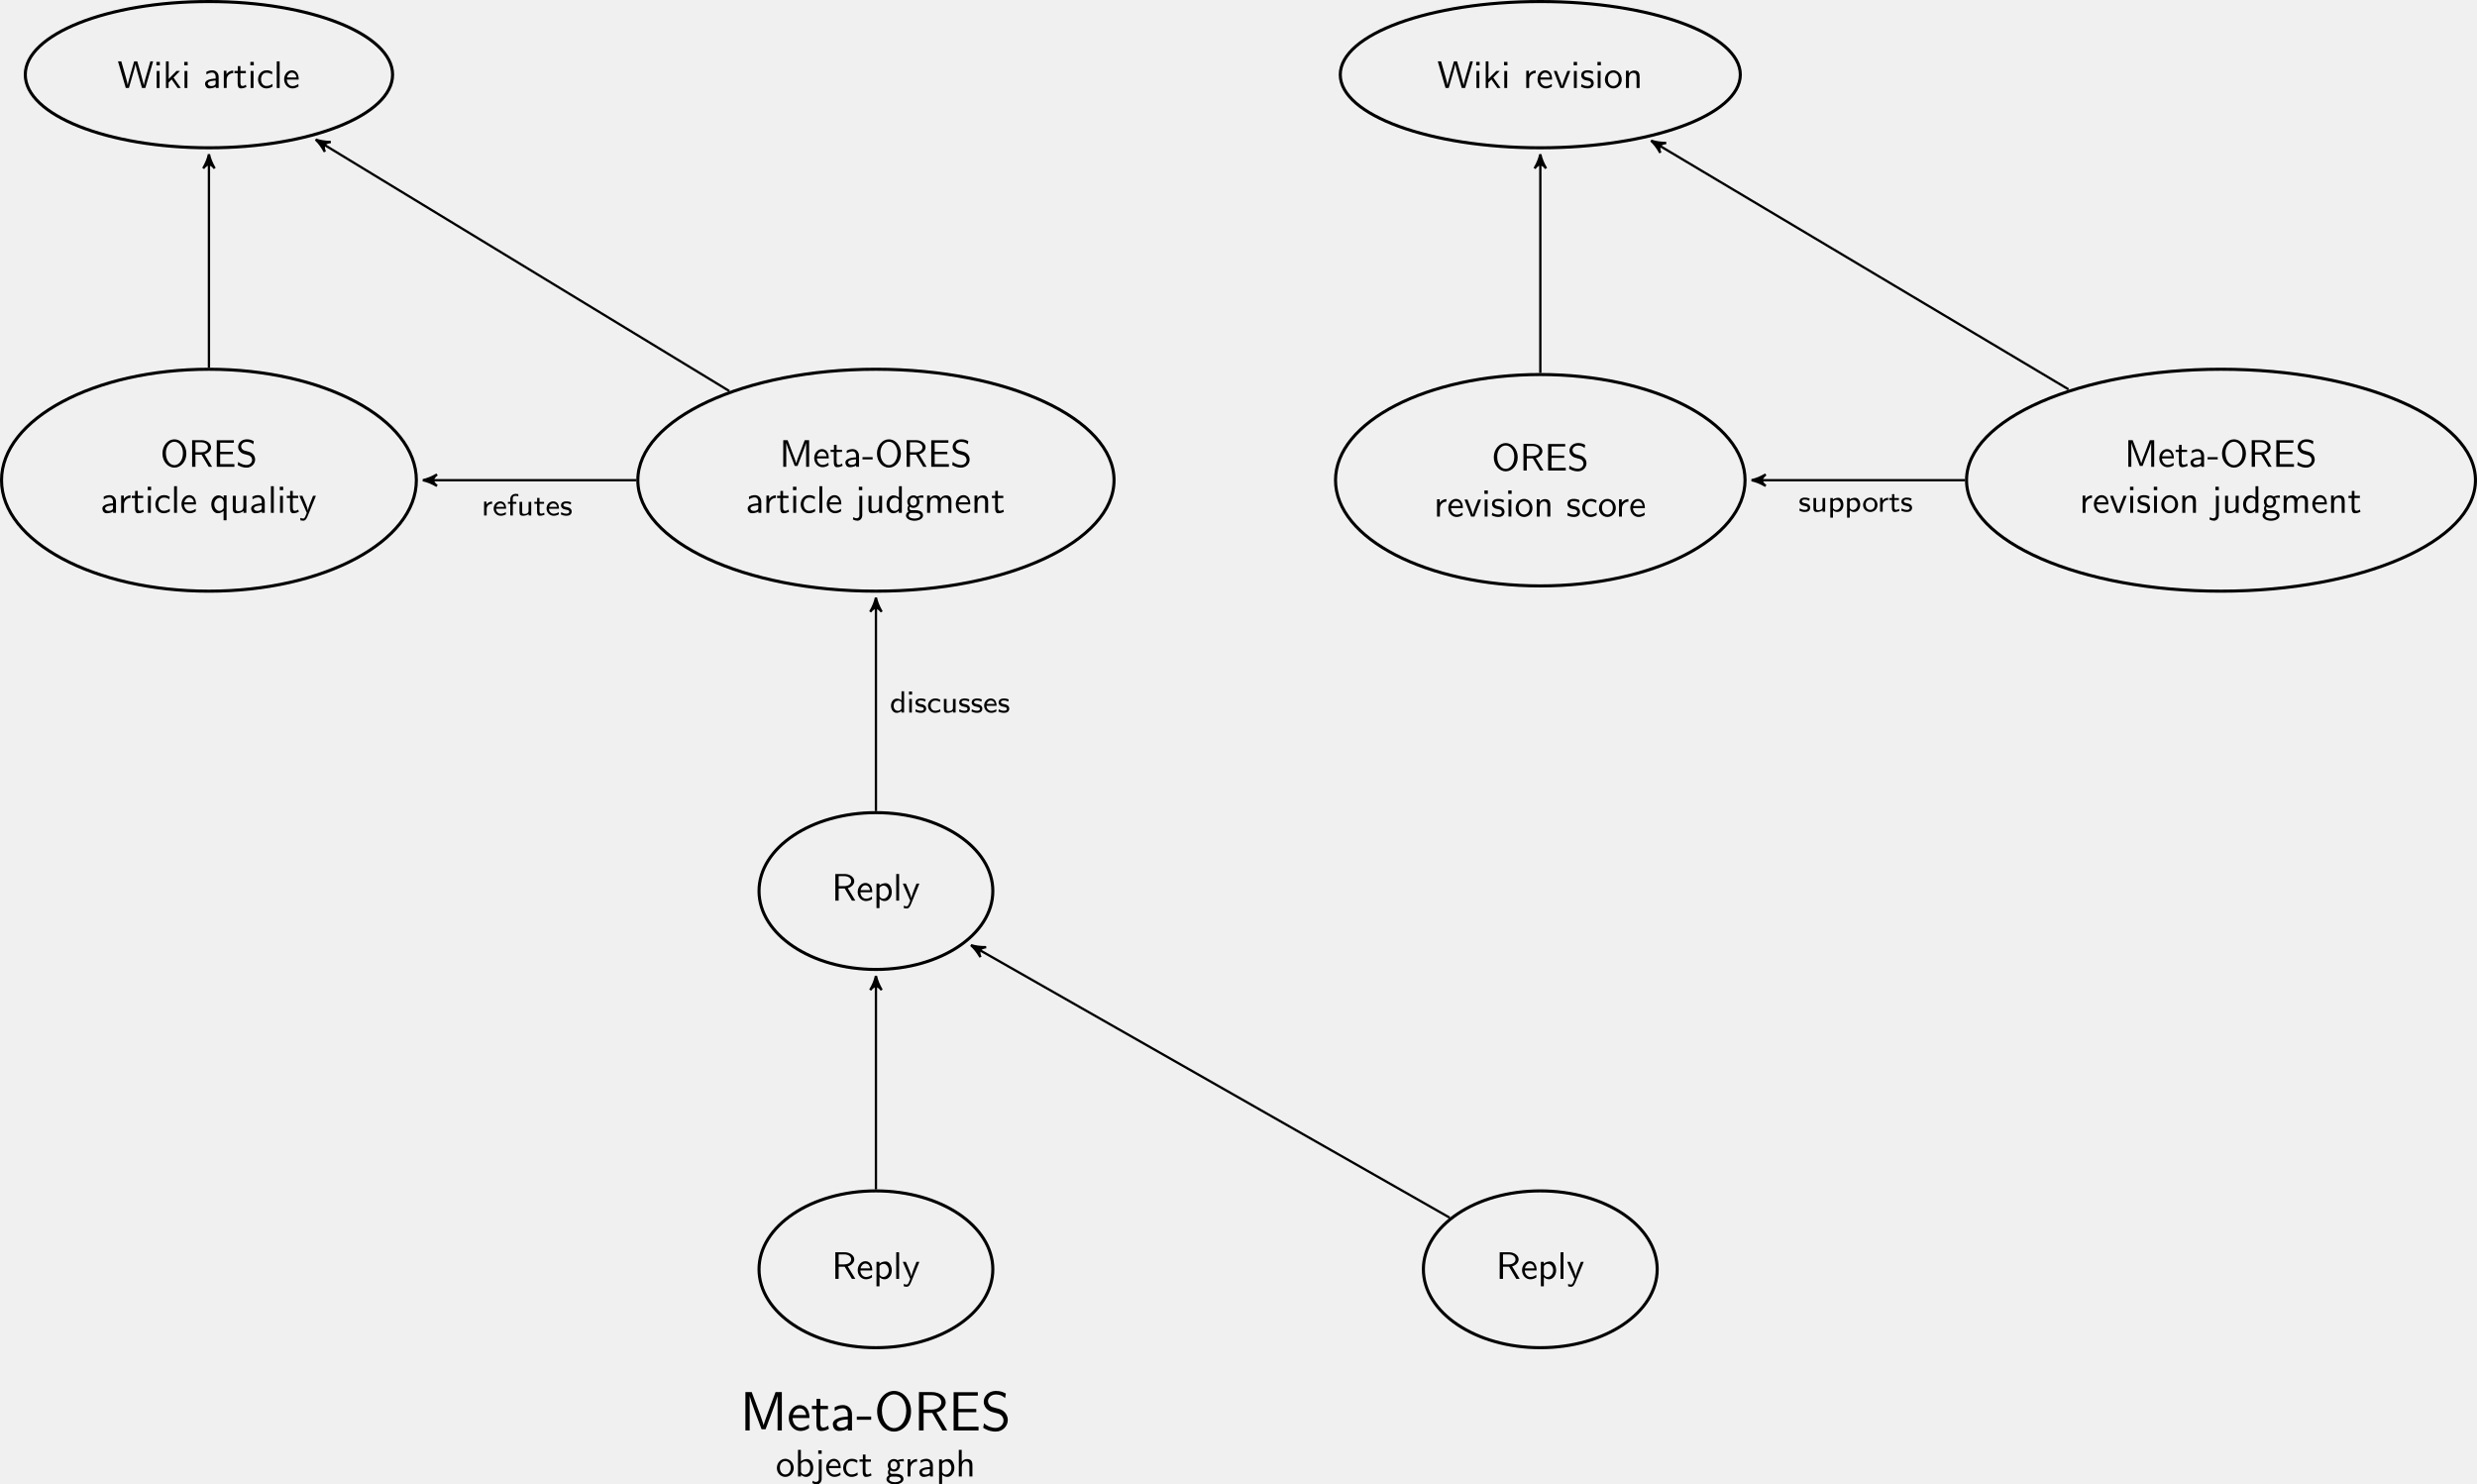
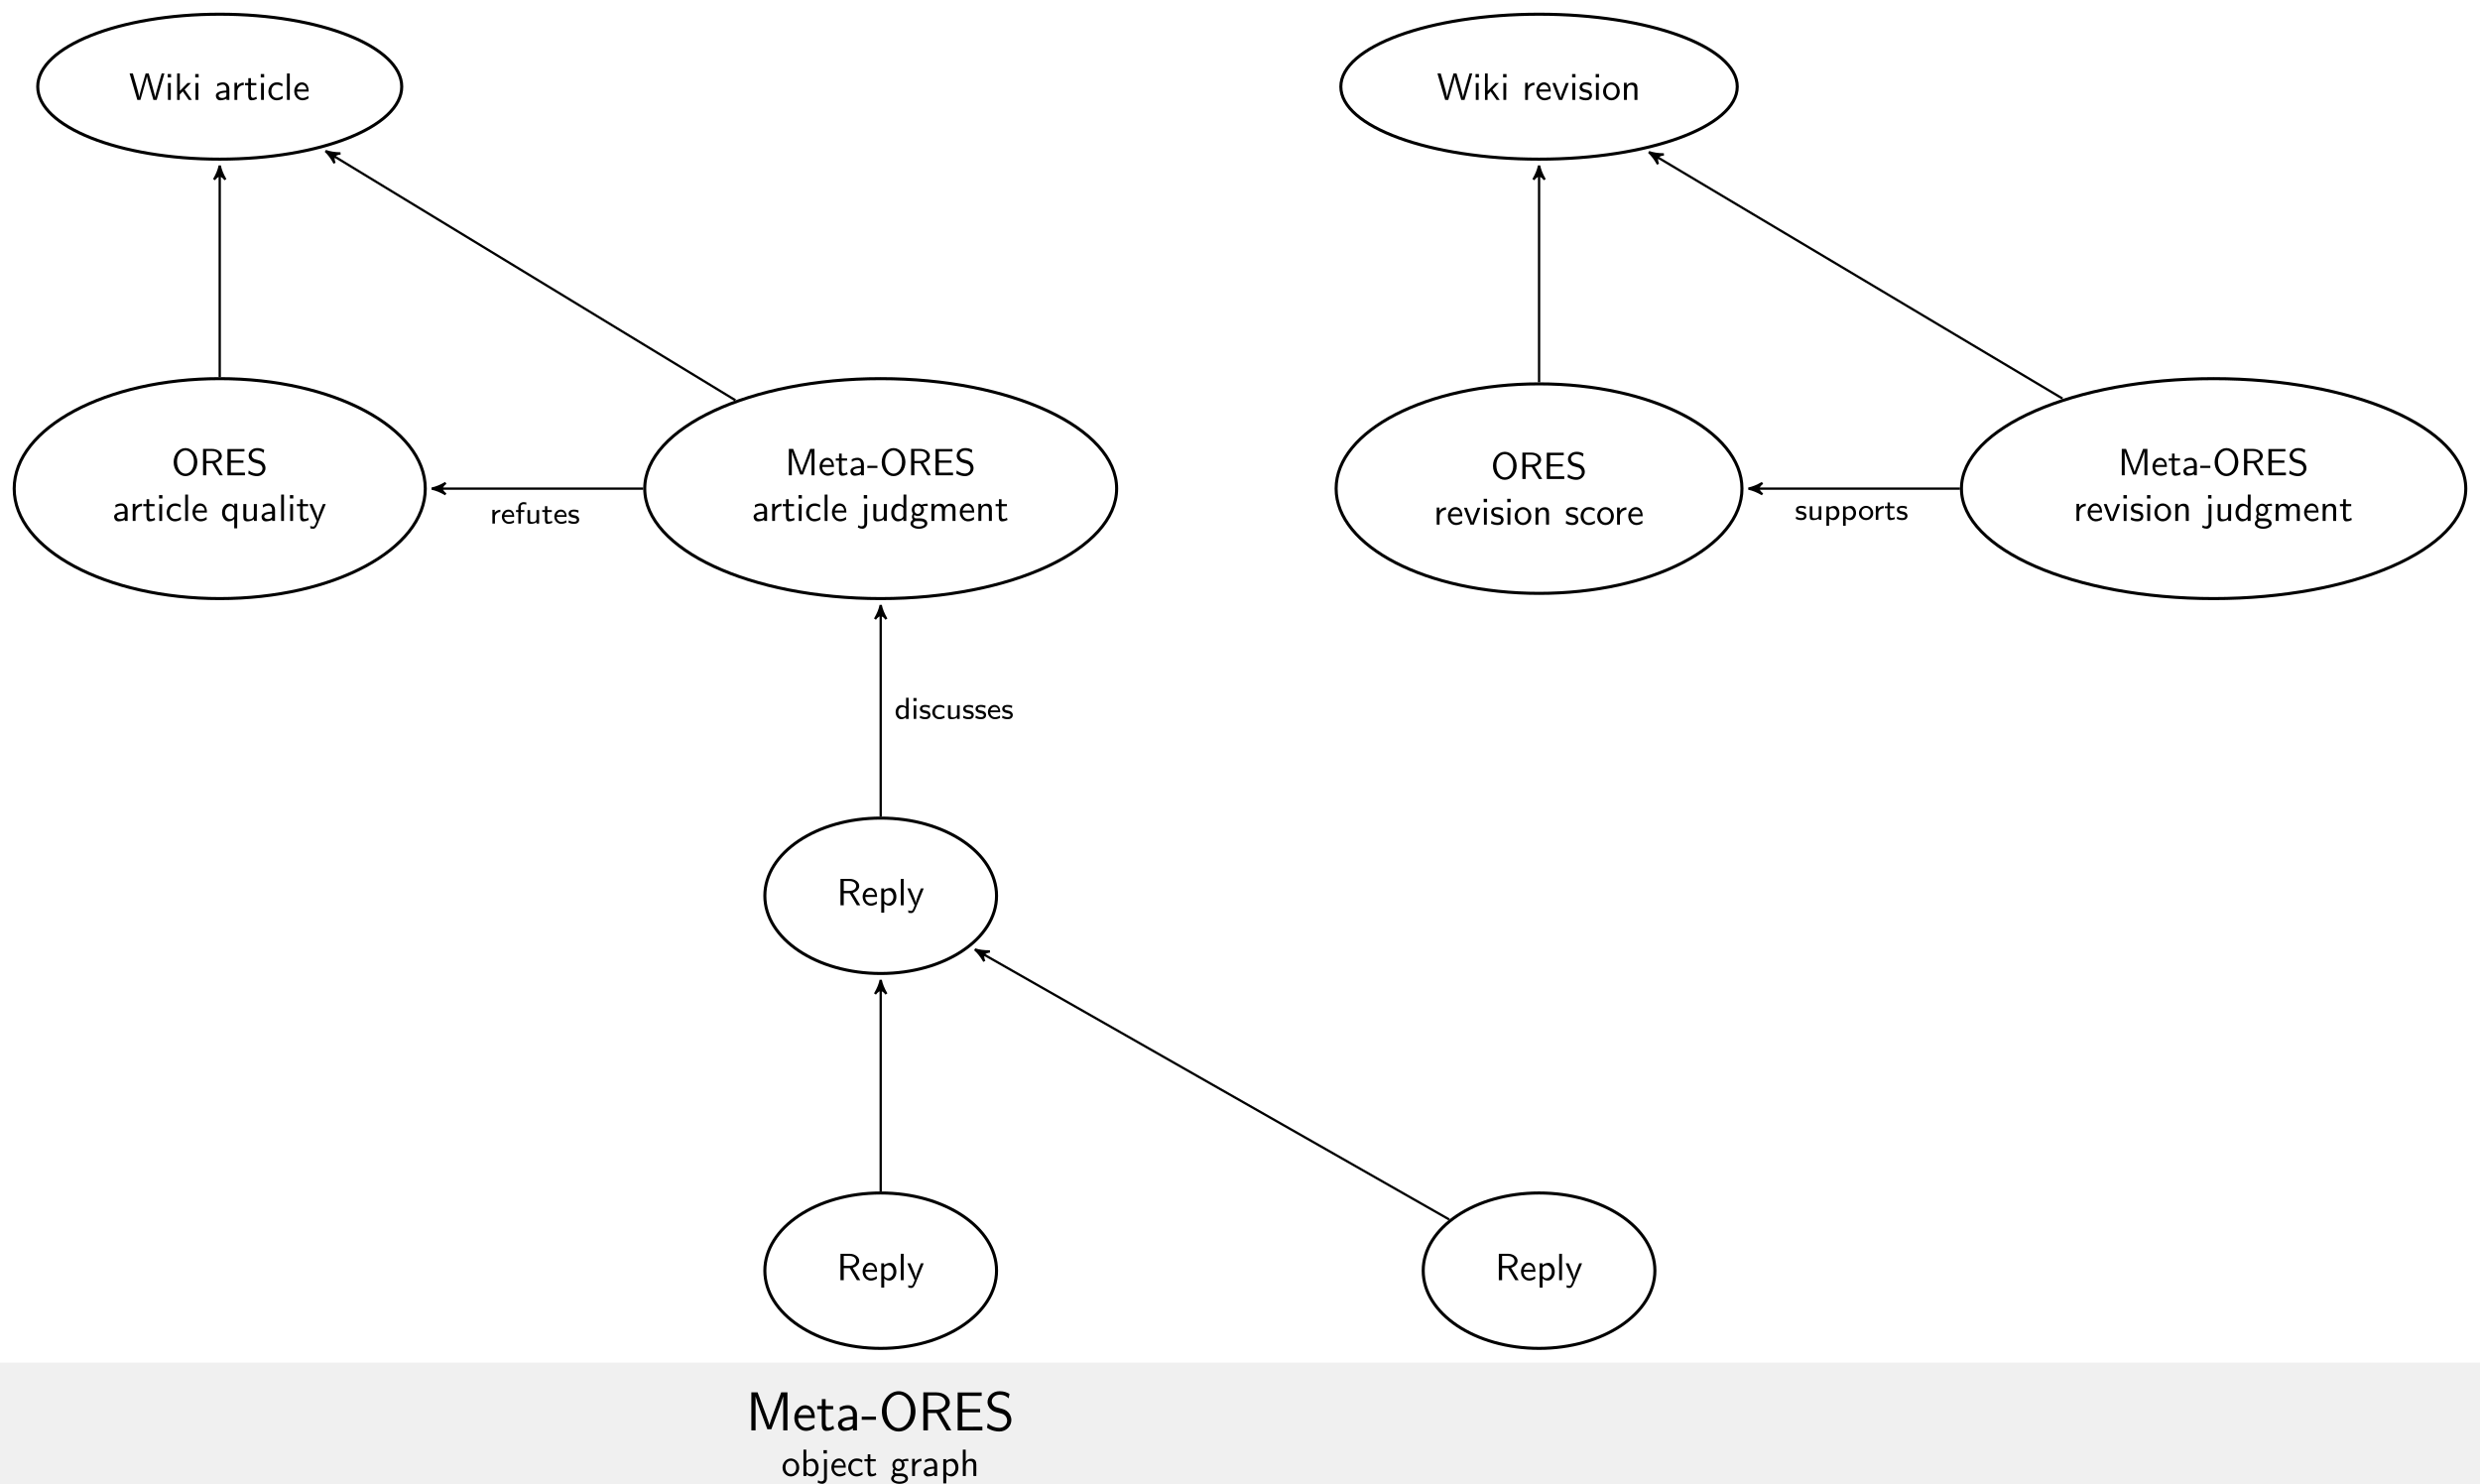
- <svg xmlns="http://www.w3.org/2000/svg" xmlns:xlink="http://www.w3.org/1999/xlink" height="385.212pt" version="1.1" viewBox="65.061 4.76 642.913 385.212" width="642.913pt">
+ <svg xmlns="http://www.w3.org/2000/svg" xmlns:xlink="http://www.w3.org/1999/xlink" height="388.534pt" version="1.1" viewBox="61.742 1.438 649.559 388.534" width="649.559pt">
  <defs>
    <path d="M3.467 -0.869C3.068 -0.614 2.638 -0.47 2.144 -0.47C1.411 -0.47 0.98 -1.06 0.98 -1.777C0.98 -2.391 1.299 -3.108 2.168 -3.108C2.71 -3.108 2.965 -2.997 3.371 -2.742L3.475 -3.316C2.997 -3.555 2.79 -3.658 2.168 -3.658C0.972 -3.658 0.287 -2.694 0.287 -1.769C0.287 -0.797 1.052 0.08 2.136 0.08C2.694 0.08 3.172 -0.088 3.515 -0.287L3.467 -0.869Z" id="g0-99" />
    <path d="M3.69 -5.531H3.021V-3.196C2.511 -3.571 1.993 -3.618 1.761 -3.618C0.925 -3.618 0.287 -2.782 0.287 -1.769S0.917 0.08 1.737 0.08C2.232 0.08 2.694 -0.143 2.997 -0.414V0H3.69V-5.531ZM2.997 -0.988C2.798 -0.662 2.495 -0.446 2.112 -0.446C1.554 -0.446 0.98 -0.837 0.98 -1.761C0.98 -2.758 1.658 -3.092 2.2 -3.092C2.519 -3.092 2.79 -2.957 2.997 -2.686V-0.988Z" id="g0-100" />
    <path d="M3.427 -0.869C2.981 -0.55 2.479 -0.446 2.136 -0.446C1.443 -0.446 0.917 -1.012 0.893 -1.745H3.507C3.507 -2.112 3.467 -2.646 3.156 -3.1C2.869 -3.507 2.391 -3.658 2.001 -3.658C1.028 -3.658 0.279 -2.805 0.279 -1.793C0.279 -0.773 1.076 0.08 2.128 0.08C2.59 0.08 3.068 -0.056 3.475 -0.303L3.427 -0.869ZM0.948 -2.224C1.132 -2.861 1.602 -3.132 2.001 -3.132C2.351 -3.132 2.869 -2.965 3.021 -2.224H0.948Z" id="g0-101" />
    <path d="M1.514 -3.037H2.423V-3.539H1.49V-4.455C1.49 -5.005 1.993 -5.085 2.256 -5.085C2.423 -5.085 2.638 -5.061 2.933 -4.949V-5.531C2.726 -5.579 2.479 -5.611 2.264 -5.611C1.443 -5.611 0.845 -5.021 0.845 -4.232V-3.539H0.231V-3.037H0.845V0H1.514V-3.037Z" id="g0-102" />
    <path d="M1.403 -5.468H0.598V-4.663H1.403V-5.468ZM1.339 -3.539H0.669V0H1.339V-3.539Z" id="g0-105" />
    <path d="M3.985 -1.745C3.985 -2.798 3.148 -3.658 2.112 -3.658S0.239 -2.79 0.239 -1.745C0.239 -0.733 1.084 0.08 2.112 0.08C3.148 0.08 3.985 -0.733 3.985 -1.745ZM2.112 -0.47C1.482 -0.47 0.933 -0.933 0.933 -1.833S1.522 -3.132 2.112 -3.132C2.71 -3.132 3.292 -2.718 3.292 -1.833C3.292 -0.925 2.726 -0.47 2.112 -0.47Z" id="g0-111" />
    <path d="M1.371 -0.375C1.793 0.008 2.248 0.08 2.519 0.08C3.363 0.08 4.081 -0.725 4.081 -1.777C4.081 -2.734 3.555 -3.618 2.766 -3.618C2.407 -3.618 1.809 -3.515 1.347 -3.156V-3.539H0.677V1.546H1.371V-0.375ZM1.371 -2.646C1.554 -2.869 1.865 -3.068 2.248 -3.068C2.885 -3.068 3.387 -2.479 3.387 -1.777C3.387 -0.988 2.79 -0.446 2.168 -0.446C2.048 -0.446 1.849 -0.462 1.642 -0.63C1.403 -0.813 1.371 -0.933 1.371 -1.084V-2.646Z" id="g0-112" />
    <path d="M1.347 -1.698C1.347 -2.558 2.064 -3.021 2.766 -3.029V-3.618C2.096 -3.61 1.61 -3.284 1.291 -2.861V-3.595H0.677V0H1.347V-1.698Z" id="g0-114" />
    <path d="M2.909 -3.411C2.367 -3.634 1.969 -3.658 1.682 -3.658C1.482 -3.658 0.279 -3.658 0.279 -2.598C0.279 -2.224 0.486 -2.016 0.59 -1.921C0.869 -1.642 1.203 -1.578 1.626 -1.498C2.001 -1.427 2.431 -1.347 2.431 -0.964C2.431 -0.462 1.769 -0.462 1.658 -0.462C1.148 -0.462 0.669 -0.646 0.351 -0.869L0.239 -0.271C0.51 -0.135 0.996 0.08 1.658 0.08C2.016 0.08 2.367 0.024 2.662 -0.191C2.957 -0.414 3.053 -0.765 3.053 -1.036C3.053 -1.18 3.037 -1.49 2.702 -1.793C2.407 -2.056 2.12 -2.112 1.737 -2.184C1.267 -2.271 0.901 -2.343 0.901 -2.694C0.901 -3.148 1.482 -3.148 1.602 -3.148C2.056 -3.148 2.407 -3.053 2.805 -2.845L2.909 -3.411Z" id="g0-115" />
    <path d="M1.498 -3.037H2.678V-3.539H1.498V-4.551H0.885V-3.539H0.159V-3.037H0.861V-1.02C0.861 -0.486 0.996 0.08 1.57 0.08S2.582 -0.104 2.821 -0.215L2.686 -0.725C2.423 -0.534 2.144 -0.47 1.921 -0.47C1.586 -0.47 1.498 -0.797 1.498 -1.164V-3.037Z" id="g0-116" />
    <path d="M3.706 -3.539H3.013V-1.227C3.013 -0.59 2.471 -0.391 2.008 -0.391C1.419 -0.391 1.355 -0.55 1.355 -0.917V-3.539H0.662V-0.869C0.662 -0.159 0.972 0.08 1.53 0.08C1.857 0.08 2.558 0.016 3.037 -0.367V0H3.706V-3.539Z" id="g0-117" />
    <path d="M3.888 -2.769V-3.601H0.158V-2.769H3.888Z" id="g1-45" />
    <path d="M7.173 -4.734V-5.595H2.525V-9.038H4.476C4.648 -9.038 4.82 -9.024 4.992 -9.024H7.575V-9.928H1.291V0H7.761V-0.976H5.882C5.71 -0.976 5.538 -0.961 5.365 -0.961H2.525V-4.734H7.173Z" id="g1-69" />
    <path d="M2.998 -9.956H1.363V0H2.468V-8.852H2.482C2.683 -7.876 5.007 -1.736 5.552 -0.301H6.599C7.073 -1.535 9.44 -7.79 9.698 -8.866H9.712V0H10.817V-9.956H9.182L7.546 -5.538C6.8 -3.529 6.241 -2.023 6.097 -1.363H6.083C6.04 -1.607 5.853 -2.138 5.667 -2.697C5.409 -3.472 5.409 -3.5 5.179 -4.089L2.998 -9.956Z" id="g1-77" />
    <path d="M9.569 -4.949C9.569 -7.991 7.503 -10.258 5.179 -10.258C2.798 -10.258 0.775 -7.948 0.775 -4.949C0.775 -1.922 2.855 0.301 5.165 0.301C7.532 0.301 9.569 -1.951 9.569 -4.949ZM5.179 -0.603C3.515 -0.603 2.008 -2.396 2.008 -5.165C2.008 -7.804 3.572 -9.368 5.165 -9.368C6.8 -9.368 8.335 -7.761 8.335 -5.165C8.335 -2.353 6.786 -0.603 5.179 -0.603Z" id="g1-79" />
    <path d="M5.839 -4.677C7.403 -5.122 8.249 -6.212 8.249 -7.274C8.249 -8.708 6.714 -9.956 4.691 -9.956H1.306V0H2.511V-4.548H4.749L7.403 0H8.636L5.839 -4.677ZM2.511 -5.409V-9.153H4.533C6.269 -9.153 7.116 -8.235 7.116 -7.274C7.116 -6.384 6.341 -5.409 4.533 -5.409H2.511Z" id="g1-82" />
    <path d="M6.528 -9.555C5.939 -9.87 5.222 -10.258 3.945 -10.258C2.023 -10.258 0.775 -8.88 0.775 -7.446C0.775 -6.427 1.392 -5.767 1.463 -5.695C2.166 -4.978 2.654 -4.849 3.572 -4.619C4.792 -4.318 4.992 -4.261 5.452 -3.787C5.695 -3.529 5.911 -3.07 5.911 -2.568C5.911 -1.578 5.093 -0.66 3.859 -0.66C2.812 -0.66 1.693 -1.076 0.846 -1.851L0.631 -0.689C1.937 0.172 3.199 0.301 3.859 0.301C5.71 0.301 7.015 -1.119 7.015 -2.711C7.015 -3.63 6.571 -4.318 6.255 -4.677C5.595 -5.38 5.064 -5.523 4.103 -5.767C3.127 -6.011 2.769 -6.097 2.453 -6.398C2.267 -6.599 1.879 -6.958 1.879 -7.603C1.879 -8.479 2.668 -9.325 3.931 -9.325C5.15 -9.325 5.796 -8.852 6.312 -8.393L6.528 -9.555Z" id="g1-83" />
    <path d="M5.609 -4.203C5.609 -5.581 4.619 -6.585 3.285 -6.585C2.425 -6.585 1.779 -6.384 1.076 -5.982L1.162 -5.036C1.793 -5.495 2.453 -5.753 3.285 -5.753C3.945 -5.753 4.519 -5.222 4.519 -4.175V-3.587C3.873 -3.558 3.013 -3.515 2.152 -3.228C1.191 -2.898 0.631 -2.367 0.631 -1.65C0.631 -1.019 1.004 0.143 2.224 0.143C3.013 0.143 4.017 -0.086 4.548 -0.531V0H5.609V-4.203ZM4.519 -1.922C4.519 -1.635 4.519 -1.291 4.046 -1.004C3.658 -0.76 3.171 -0.717 2.955 -0.717C2.181 -0.717 1.65 -1.133 1.65 -1.664C1.65 -2.64 3.644 -2.855 4.519 -2.855V-1.922Z" id="g1-97" />
    <path d="M5.839 -3.228C5.839 -3.845 5.782 -4.72 5.322 -5.48C4.734 -6.47 3.73 -6.585 3.314 -6.585C1.765 -6.585 0.473 -5.093 0.473 -3.228C0.473 -1.334 1.851 0.143 3.515 0.143C4.175 0.143 4.964 -0.043 5.753 -0.617C5.753 -0.674 5.71 -1.119 5.71 -1.148C5.695 -1.162 5.667 -1.478 5.667 -1.535C4.82 -0.818 3.974 -0.717 3.544 -0.717C2.439 -0.717 1.492 -1.707 1.463 -3.228H5.839ZM1.549 -4.003C1.793 -4.964 2.468 -5.724 3.314 -5.724C3.759 -5.724 4.749 -5.523 4.992 -4.003H1.549Z" id="g1-101" />
    <path d="M2.453 -5.538H4.433V-6.37H2.453V-8.192H1.463V-6.37H0.258V-5.538H1.435V-1.679C1.435 -0.846 1.621 0.143 2.611 0.143C3.572 0.143 4.232 -0.187 4.677 -0.416L4.462 -1.248C3.96 -0.803 3.429 -0.746 3.171 -0.746C2.539 -0.746 2.453 -1.42 2.453 -1.922V-5.538Z" id="g1-116" />
    <path d="M2.75 -1.923V-2.501H0.11V-1.923H2.75Z" id="g2-45" />
    <path d="M5.111 -3.278V-3.885H1.823V-6.247H3.198C3.318 -6.247 3.437 -6.237 3.557 -6.237H5.38V-6.884H0.936V0H5.519V-0.707H4.264C4.144 -0.707 4.025 -0.697 3.905 -0.697H1.823V-3.278H5.111Z" id="g2-69" />
    <path d="M5.28 -3.537C4.932 -2.63 4.463 -1.395 4.354 -0.927H4.344C4.294 -1.136 4.174 -1.504 4.025 -1.923L2.461 -6.047L2.122 -6.914H0.996V0H1.773V-6.177H1.783C1.843 -5.858 2.242 -4.772 2.501 -4.095L3.975 -0.219H4.702L6.027 -3.686C6.346 -4.503 6.436 -4.752 6.506 -4.951C6.605 -5.24 6.874 -5.958 6.924 -6.187L6.934 -6.177V0H7.711V-6.914H6.575L5.28 -3.537Z" id="g2-77" />
    <path d="M6.765 -3.437C6.765 -5.529 5.32 -7.133 3.666 -7.133C1.973 -7.133 0.558 -5.509 0.558 -3.437C0.558 -1.325 2.032 0.219 3.656 0.219C5.32 0.219 6.765 -1.345 6.765 -3.437ZM3.666 -0.428C2.491 -0.428 1.445 -1.674 1.445 -3.587C1.445 -5.41 2.54 -6.496 3.656 -6.496C4.812 -6.496 5.878 -5.37 5.878 -3.587C5.878 -1.644 4.802 -0.428 3.666 -0.428Z" id="g2-79" />
    <path d="M4.174 -3.248C5.2 -3.547 5.868 -4.254 5.868 -5.061C5.868 -6.047 4.782 -6.914 3.357 -6.914H0.956V0H1.813V-3.158H3.387L5.26 0H6.147L4.174 -3.248ZM1.813 -3.766V-6.356H3.248C4.403 -6.356 5.061 -5.768 5.061 -5.061S4.423 -3.766 3.248 -3.766H1.813Z" id="g2-82" />
    <path d="M4.633 -6.635C4.085 -6.964 3.537 -7.133 2.809 -7.133C1.425 -7.133 0.558 -6.157 0.558 -5.171C0.558 -4.742 0.697 -4.324 1.096 -3.905C1.514 -3.457 1.953 -3.337 2.54 -3.198C3.387 -2.989 3.487 -2.959 3.766 -2.71C3.965 -2.54 4.184 -2.212 4.184 -1.783C4.184 -1.126 3.636 -0.468 2.73 -0.468C2.321 -0.468 1.425 -0.568 0.588 -1.275L0.438 -0.468C1.315 0.08 2.112 0.219 2.74 0.219C4.055 0.219 4.971 -0.787 4.971 -1.883C4.971 -2.531 4.663 -3.009 4.443 -3.248C3.975 -3.746 3.646 -3.836 2.73 -4.065C2.152 -4.204 1.993 -4.244 1.694 -4.503C1.624 -4.563 1.345 -4.852 1.345 -5.29C1.345 -5.878 1.883 -6.476 2.8 -6.476C3.636 -6.476 4.115 -6.147 4.483 -5.838L4.633 -6.635Z" id="g2-83" />
    <path d="M9.255 -6.914H8.538L7.631 -3.786C7.372 -2.899 6.894 -1.225 6.844 -0.717H6.834C6.834 -0.727 6.775 -1.245 6.117 -3.517L5.141 -6.914H4.334L3.437 -3.806C3.218 -3.039 2.72 -1.295 2.67 -0.737H2.66C2.62 -1.136 2.351 -2.112 2.271 -2.441L1.803 -4.105L0.996 -6.914H0.139L2.162 0H2.969L3.965 -3.457C4.174 -4.184 4.603 -5.669 4.663 -6.187H4.672C4.712 -5.888 4.951 -4.941 5.22 -3.995L6.366 0H7.233L9.255 -6.914Z" id="g2-87" />
    <path d="M3.975 -2.879C3.975 -3.895 3.248 -4.593 2.331 -4.593C1.684 -4.593 1.235 -4.433 0.767 -4.164L0.827 -3.507C1.345 -3.875 1.843 -4.005 2.331 -4.005C2.8 -4.005 3.198 -3.606 3.198 -2.869V-2.441C1.704 -2.421 0.438 -2.002 0.438 -1.126C0.438 -0.697 0.707 0.11 1.574 0.11C1.714 0.11 2.65 0.09 3.228 -0.359V0H3.975V-2.879ZM3.198 -1.315C3.198 -1.126 3.198 -0.877 2.859 -0.687C2.57 -0.508 2.192 -0.498 2.082 -0.498C1.604 -0.498 1.156 -0.727 1.156 -1.146C1.156 -1.843 2.77 -1.913 3.198 -1.933V-1.315Z" id="g2-97" />
    <path d="M1.564 -6.914H0.817V0H1.594V-0.458C1.833 -0.239 2.262 0.11 2.929 0.11C3.925 0.11 4.782 -0.887 4.782 -2.222C4.782 -3.457 4.105 -4.533 3.168 -4.533C2.78 -4.533 2.162 -4.433 1.564 -3.945V-6.914ZM1.594 -3.337C1.753 -3.577 2.112 -3.925 2.66 -3.925C3.248 -3.925 4.005 -3.497 4.005 -2.222C4.005 -0.927 3.168 -0.498 2.56 -0.498C2.172 -0.498 1.843 -0.677 1.594 -1.136V-3.337Z" id="g2-98" />
    <path d="M4.085 -4.164C3.497 -4.503 3.158 -4.593 2.55 -4.593C1.166 -4.593 0.359 -3.387 0.359 -2.212C0.359 -0.976 1.265 0.11 2.511 0.11C3.049 0.11 3.597 -0.03 4.135 -0.399L4.075 -1.066C3.567 -0.667 3.029 -0.528 2.521 -0.528C1.694 -0.528 1.136 -1.245 1.136 -2.222C1.136 -2.999 1.504 -3.955 2.56 -3.955C3.078 -3.955 3.417 -3.875 3.965 -3.517L4.085 -4.164Z" id="g2-99" />
    <path d="M4.324 -6.914H3.577V-3.985C3.049 -4.423 2.491 -4.533 2.122 -4.533C1.136 -4.533 0.359 -3.497 0.359 -2.212C0.359 -0.907 1.126 0.11 2.072 0.11C2.401 0.11 2.989 0.02 3.547 -0.518V0H4.324V-6.914ZM3.547 -1.385C3.547 -1.245 3.537 -1.066 3.218 -0.777C2.989 -0.578 2.74 -0.498 2.481 -0.498C1.863 -0.498 1.136 -0.966 1.136 -2.202C1.136 -3.517 1.993 -3.925 2.58 -3.925C3.029 -3.925 3.328 -3.696 3.547 -3.377V-1.385Z" id="g2-100" />
    <path d="M4.125 -2.182C4.125 -2.521 4.115 -3.268 3.726 -3.865C3.318 -4.483 2.71 -4.593 2.351 -4.593C1.245 -4.593 0.349 -3.537 0.349 -2.252C0.349 -0.936 1.305 0.11 2.501 0.11C3.128 0.11 3.696 -0.13 4.085 -0.408L4.025 -1.056C3.397 -0.538 2.74 -0.498 2.511 -0.498C1.714 -0.498 1.076 -1.205 1.046 -2.182H4.125ZM1.096 -2.73C1.255 -3.487 1.783 -3.985 2.351 -3.985C2.869 -3.985 3.427 -3.646 3.557 -2.73H1.096Z" id="g2-101" />
    <path d="M3.507 -3.895C3.726 -3.895 4.005 -3.935 4.244 -3.935C4.423 -3.935 4.812 -3.905 4.832 -3.905L4.722 -4.533C4.025 -4.533 3.447 -4.344 3.148 -4.214C2.939 -4.384 2.6 -4.533 2.202 -4.533C1.345 -4.533 0.618 -3.816 0.618 -2.909C0.618 -2.54 0.747 -2.182 0.946 -1.923C0.658 -1.514 0.658 -1.126 0.658 -1.076C0.658 -0.817 0.747 -0.528 0.917 -0.319C0.399 -0.01 0.279 0.448 0.279 0.707C0.279 1.455 1.265 2.052 2.481 2.052C3.706 2.052 4.692 1.465 4.692 0.697C4.692 -0.687 3.029 -0.687 2.64 -0.687H1.763C1.634 -0.687 1.186 -0.687 1.186 -1.215C1.186 -1.325 1.225 -1.484 1.295 -1.574C1.504 -1.425 1.833 -1.285 2.202 -1.285C3.098 -1.285 3.796 -2.022 3.796 -2.909C3.796 -3.387 3.577 -3.756 3.467 -3.905L3.507 -3.895ZM2.202 -1.853C1.833 -1.853 1.315 -2.082 1.315 -2.909S1.833 -3.965 2.202 -3.965C2.63 -3.965 3.098 -3.686 3.098 -2.909S2.63 -1.853 2.202 -1.853ZM2.65 0.03C2.869 0.03 3.995 0.03 3.995 0.717C3.995 1.156 3.308 1.484 2.491 1.484C1.684 1.484 0.976 1.176 0.976 0.707C0.976 0.677 0.976 0.03 1.753 0.03H2.65Z" id="g2-103" />
    <path d="M4.334 -2.969C4.334 -3.626 4.184 -4.533 2.969 -4.533C2.351 -4.533 1.873 -4.224 1.554 -3.816V-6.914H0.807V0H1.584V-2.441C1.584 -3.098 1.833 -3.925 2.59 -3.925C3.547 -3.925 3.557 -3.218 3.557 -2.899V0H4.334V-2.969Z" id="g2-104" />
    <path d="M1.624 -6.775H0.737V-5.888H1.624V-6.775ZM1.554 -4.423H0.807V0H1.554V-4.423Z" id="g2-105" />
    <path d="M1.833 -6.775H0.946V-5.888H1.833V-6.775ZM-0.608 1.704C-0.13 1.983 0.329 2.042 0.588 2.042C1.215 2.042 1.833 1.524 1.833 0.588V-4.423H1.086V0.677C1.086 1.315 0.588 1.405 0.309 1.405C0.02 1.405 -0.239 1.295 -0.458 1.096L-0.608 1.704Z" id="g2-106" />
    <path d="M2.8 -2.71L4.473 -4.423H3.577L1.554 -2.351V-6.914H0.837V0H1.524V-1.405L2.321 -2.232L3.875 0H4.692L2.8 -2.71Z" id="g2-107" />
    <path d="M1.554 -6.914H0.807V0H1.554V-6.914Z" id="g2-108" />
    <path d="M7.103 -2.969C7.103 -3.636 6.944 -4.533 5.738 -4.533C5.141 -4.533 4.623 -4.254 4.254 -3.716C3.995 -4.473 3.298 -4.533 2.979 -4.533C2.262 -4.533 1.793 -4.125 1.524 -3.766V-4.483H0.807V0H1.584V-2.441C1.584 -3.118 1.853 -3.925 2.59 -3.925C3.517 -3.925 3.567 -3.278 3.567 -2.899V0H4.344V-2.441C4.344 -3.118 4.613 -3.925 5.35 -3.925C6.276 -3.925 6.326 -3.278 6.326 -2.899V0H7.103V-2.969Z" id="g2-109" />
    <path d="M4.334 -2.969C4.334 -3.626 4.184 -4.533 2.969 -4.533C2.072 -4.533 1.584 -3.856 1.524 -3.776V-4.483H0.807V0H1.584V-2.441C1.584 -3.098 1.833 -3.925 2.59 -3.925C3.547 -3.925 3.557 -3.218 3.557 -2.899V0H4.334V-2.969Z" id="g2-110" />
    <path d="M4.672 -2.192C4.672 -3.527 3.676 -4.593 2.491 -4.593C1.265 -4.593 0.299 -3.497 0.299 -2.192C0.299 -0.877 1.315 0.11 2.481 0.11C3.676 0.11 4.672 -0.897 4.672 -2.192ZM2.481 -0.528C1.793 -0.528 1.076 -1.086 1.076 -2.291S1.833 -3.985 2.481 -3.985C3.178 -3.985 3.895 -3.467 3.895 -2.291S3.218 -0.528 2.481 -0.528Z" id="g2-111" />
    <path d="M1.594 -0.458C1.903 -0.169 2.341 0.11 2.939 0.11C3.905 0.11 4.782 -0.867 4.782 -2.222C4.782 -3.417 4.154 -4.533 3.198 -4.533C2.6 -4.533 2.022 -4.324 1.564 -3.935V-4.423H0.817V1.933H1.594V-0.458ZM1.594 -3.318C1.833 -3.666 2.222 -3.895 2.65 -3.895C3.407 -3.895 4.005 -3.138 4.005 -2.222C4.005 -1.196 3.298 -0.498 2.55 -0.498C2.162 -0.498 1.893 -0.697 1.694 -0.966C1.594 -1.116 1.594 -1.136 1.594 -1.315V-3.318Z" id="g2-112" />
    <path d="M4.324 -4.533H3.577V-3.856C3.477 -3.985 2.989 -4.533 2.212 -4.533C1.215 -4.533 0.359 -3.547 0.359 -2.202C0.359 -0.936 1.086 0.11 2.042 0.11C2.6 0.11 3.128 -0.12 3.547 -0.498V1.933H4.324V-4.533ZM3.577 -1.395C3.577 -1.215 3.577 -1.196 3.477 -1.066C3.218 -0.667 2.849 -0.498 2.491 -0.498C1.734 -0.498 1.136 -1.275 1.136 -2.202C1.136 -3.218 1.853 -3.895 2.58 -3.895C3.268 -3.895 3.577 -3.188 3.577 -2.79V-1.395Z" id="g2-113" />
    <path d="M1.564 -2.132C1.564 -3.128 2.281 -3.846 3.258 -3.865V-4.533C2.371 -4.523 1.823 -4.035 1.514 -3.577V-4.483H0.817V0H1.564V-2.132Z" id="g2-114" />
    <path d="M3.417 -4.274C2.899 -4.513 2.491 -4.593 1.983 -4.593C1.734 -4.593 0.329 -4.593 0.329 -3.288C0.329 -2.8 0.618 -2.481 0.867 -2.291C1.176 -2.072 1.395 -2.032 1.943 -1.923C2.301 -1.853 2.879 -1.734 2.879 -1.205C2.879 -0.518 2.092 -0.518 1.943 -0.518C1.136 -0.518 0.578 -0.887 0.399 -1.006L0.279 -0.329C0.598 -0.169 1.146 0.11 1.953 0.11C2.132 0.11 2.68 0.11 3.108 -0.209C3.417 -0.448 3.587 -0.847 3.587 -1.275C3.587 -1.823 3.218 -2.162 3.198 -2.192C2.809 -2.54 2.54 -2.6 2.042 -2.69C1.494 -2.8 1.036 -2.899 1.036 -3.387C1.036 -4.005 1.753 -4.005 1.883 -4.005C2.202 -4.005 2.73 -3.965 3.298 -3.626L3.417 -4.274Z" id="g2-115" />
    <path d="M1.743 -3.846H3.148V-4.423H1.743V-5.689H1.056V-4.423H0.189V-3.846H1.026V-1.186C1.026 -0.588 1.166 0.11 1.853 0.11C2.55 0.11 3.059 -0.139 3.308 -0.269L3.148 -0.857C2.889 -0.648 2.57 -0.528 2.252 -0.528C1.883 -0.528 1.743 -0.827 1.743 -1.355V-3.846Z" id="g2-116" />
    <path d="M4.334 -4.423H3.557V-1.534C3.557 -0.787 2.999 -0.438 2.361 -0.438C1.654 -0.438 1.584 -0.697 1.584 -1.126V-4.423H0.807V-1.086C0.807 -0.369 1.036 0.11 1.863 0.11C2.391 0.11 3.098 -0.05 3.587 -0.478V0H4.334V-4.423Z" id="g2-117" />
    <path d="M4.443 -4.423H3.696L2.909 -2.351C2.7 -1.803 2.391 -0.996 2.311 -0.528H2.301C2.242 -0.887 1.983 -1.574 1.883 -1.843L0.917 -4.423H0.139L1.853 0H2.73L4.443 -4.423Z" id="g2-118" />
    <path d="M4.443 -4.423H3.696C2.401 -1.255 2.381 -0.797 2.371 -0.568H2.361C2.301 -1.235 1.504 -3.088 1.465 -3.178L0.927 -4.423H0.139L2.072 0C1.953 0.309 1.753 0.807 1.714 0.897C1.455 1.474 1.285 1.474 1.146 1.474C0.986 1.474 0.667 1.435 0.369 1.315L0.428 1.963C0.648 2.012 0.927 2.042 1.146 2.042C1.494 2.042 1.863 1.923 2.271 0.907L4.443 -4.423Z" id="g2-121" />
  </defs>
  <g id="page1">
-     <path d="M166.961 24.144C166.961 13.66 145.621 5.16 119.293 5.16C92.965 5.16 71.625 13.66 71.625 24.144C71.625 34.625 92.965 43.125 119.293 43.125C145.621 43.125 166.961 34.625 166.961 24.144Z" fill="none" stroke="#000000" stroke-width="0.8" />
+     <path d="M61.742 358.328H711.301V1.438H61.742Z" fill="#ffffff" />
+     <path d="M166.961 24.144C166.961 13.66 145.621 5.16 119.293 5.16C92.965 5.16 71.625 13.66 71.625 24.144C71.625 34.625 92.965 43.125 119.293 43.125C145.621 43.125 166.961 34.625 166.961 24.144Z" fill="none" stroke="#000000" stroke-miterlimit="10.037" stroke-width="0.8" />
    <g transform="matrix(1 0 0 1 -345.204 157.834)">
      <use x="440.753" xlink:href="#g2-87" y="-130.231" />
      <use x="450.127" xlink:href="#g2-105" y="-130.231" />
      <use x="452.498" xlink:href="#g2-107" y="-130.231" />
      <use x="457.35" xlink:href="#g2-105" y="-130.231" />
      <use x="463.042" xlink:href="#g2-97" y="-130.231" />
      <use x="467.535" xlink:href="#g2-114" y="-130.231" />
      <use x="470.926" xlink:href="#g2-116" y="-130.231" />
      <use x="474.511" xlink:href="#g2-105" y="-130.231" />
      <use x="476.882" xlink:href="#g2-99" y="-130.231" />
      <use x="481.293" xlink:href="#g2-108" y="-130.231" />
      <use x="483.664" xlink:href="#g2-101" y="-130.231" />
    </g>
    <path d="M516.765 24.144C516.765 13.66 493.519 5.16 464.847 5.16C436.175 5.16 412.933 13.66 412.933 24.144C412.933 34.625 436.175 43.125 464.847 43.125C493.519 43.125 516.765 34.625 516.765 24.144Z" fill="none" stroke="#000000" stroke-miterlimit="10.037" stroke-width="0.8" />
    <g transform="matrix(1 0 0 1 -348.207 157.834)">
      <use x="786.308" xlink:href="#g2-87" y="-130.231" />
      <use x="795.682" xlink:href="#g2-105" y="-130.231" />
      <use x="798.053" xlink:href="#g2-107" y="-130.231" />
      <use x="802.906" xlink:href="#g2-105" y="-130.231" />
      <use x="808.598" xlink:href="#g2-114" y="-130.231" />
      <use x="811.989" xlink:href="#g2-101" y="-130.231" />
      <use x="816.4" xlink:href="#g2-118" y="-130.231" />
      <use x="820.977" xlink:href="#g2-105" y="-130.231" />
      <use x="823.348" xlink:href="#g2-115" y="-130.231" />
      <use x="827.153" xlink:href="#g2-105" y="-130.231" />
      <use x="829.524" xlink:href="#g2-111" y="-130.231" />
      <use x="834.487" xlink:href="#g2-110" y="-130.231" />
    </g>
    <path d="M173.129 129.418C173.129 113.511 149.023 100.613 119.293 100.613C89.562 100.613 65.461 113.511 65.461 129.418C65.461 145.328 89.562 158.222 119.293 158.222C149.023 158.222 173.129 145.328 173.129 129.418Z" fill="none" stroke="#000000" stroke-miterlimit="10.037" stroke-width="0.8" />
    <g transform="matrix(1 0 0 1 -349.563 162.843)">
      <use x="456.229" xlink:href="#g2-79" y="-36.91" />
      <use x="463.536" xlink:href="#g2-82" y="-36.91" />
      <use x="469.946" xlink:href="#g2-69" y="-36.91" />
      <use x="475.874" xlink:href="#g2-83" y="-36.91" />
      <use x="440.753" xlink:href="#g2-97" y="-24.955" />
      <use x="445.246" xlink:href="#g2-114" y="-24.955" />
      <use x="448.637" xlink:href="#g2-116" y="-24.955" />
      <use x="452.221" xlink:href="#g2-105" y="-24.955" />
      <use x="454.592" xlink:href="#g2-99" y="-24.955" />
      <use x="459.003" xlink:href="#g2-108" y="-24.955" />
      <use x="461.375" xlink:href="#g2-101" y="-24.955" />
      <use x="469.107" xlink:href="#g2-113" y="-24.955" />
      <use x="474.235" xlink:href="#g2-117" y="-24.955" />
      <use x="479.363" xlink:href="#g2-97" y="-24.955" />
      <use x="484.133" xlink:href="#g2-108" y="-24.955" />
      <use x="486.504" xlink:href="#g2-105" y="-24.955" />
      <use x="488.875" xlink:href="#g2-116" y="-24.955" />
      <use x="492.182" xlink:href="#g2-121" y="-24.955" />
    </g>
    <path d="M354.211 129.418C354.211 113.511 326.543 100.613 292.414 100.613C258.281 100.613 230.613 113.511 230.613 129.418C230.613 145.328 258.281 158.222 292.414 158.222C326.543 158.222 354.211 145.328 354.211 129.418Z" fill="none" stroke="#000000" stroke-miterlimit="10.037" stroke-width="0.8" />
    <g transform="matrix(1 0 0 1 -355.195 162.843)">
      <use x="622.556" xlink:href="#g2-77" y="-36.91" />
      <use x="631.24" xlink:href="#g2-101" y="-36.91" />
      <use x="635.652" xlink:href="#g2-116" y="-36.91" />
      <use x="639.236" xlink:href="#g2-97" y="-36.91" />
      <use x="644.006" xlink:href="#g2-45" y="-36.91" />
      <use x="647.314" xlink:href="#g2-79" y="-36.91" />
      <use x="654.62" xlink:href="#g2-82" y="-36.91" />
      <use x="661.031" xlink:href="#g2-69" y="-36.91" />
      <use x="666.958" xlink:href="#g2-83" y="-36.91" />
      <use x="613.873" xlink:href="#g2-97" y="-24.955" />
      <use x="618.366" xlink:href="#g2-114" y="-24.955" />
      <use x="621.757" xlink:href="#g2-116" y="-24.955" />
      <use x="625.341" xlink:href="#g2-105" y="-24.955" />
      <use x="627.712" xlink:href="#g2-99" y="-24.955" />
      <use x="632.124" xlink:href="#g2-108" y="-24.955" />
      <use x="634.495" xlink:href="#g2-101" y="-24.955" />
      <use x="642.227" xlink:href="#g2-106" y="-24.955" />
      <use x="644.874" xlink:href="#g2-117" y="-24.955" />
      <use x="650.002" xlink:href="#g2-100" y="-24.955" />
      <use x="655.13" xlink:href="#g2-103" y="-24.955" />
      <use x="660.093" xlink:href="#g2-109" y="-24.955" />
      <use x="667.978" xlink:href="#g2-101" y="-24.955" />
      <use x="672.389" xlink:href="#g2-110" y="-24.955" />
      <use x="677.517" xlink:href="#g2-116" y="-24.955" />
    </g>
    <path d="M517.996 129.418C517.996 114.265 494.203 101.984 464.847 101.984C435.496 101.984 411.699 114.265 411.699 129.418C411.699 144.57 435.496 156.855 464.847 156.855C494.203 156.855 517.996 144.57 517.996 129.418Z" fill="none" stroke="#000000" stroke-miterlimit="10.037" stroke-width="0.8" />
    <g transform="matrix(1 0 0 1 -349.079 163.811)">
      <use x="801.301" xlink:href="#g2-79" y="-36.91" />
      <use x="808.607" xlink:href="#g2-82" y="-36.91" />
      <use x="815.017" xlink:href="#g2-69" y="-36.91" />
      <use x="820.945" xlink:href="#g2-83" y="-36.91" />
      <use x="786.308" xlink:href="#g2-114" y="-24.955" />
      <use x="789.7" xlink:href="#g2-101" y="-24.955" />
      <use x="794.111" xlink:href="#g2-118" y="-24.955" />
      <use x="798.688" xlink:href="#g2-105" y="-24.955" />
      <use x="801.059" xlink:href="#g2-115" y="-24.955" />
      <use x="804.863" xlink:href="#g2-105" y="-24.955" />
      <use x="807.234" xlink:href="#g2-111" y="-24.955" />
      <use x="812.197" xlink:href="#g2-110" y="-24.955" />
      <use x="820.646" xlink:href="#g2-115" y="-24.955" />
      <use x="824.451" xlink:href="#g2-99" y="-24.955" />
      <use x="828.862" xlink:href="#g2-111" y="-24.955" />
      <use x="833.548" xlink:href="#g2-114" y="-24.955" />
      <use x="836.939" xlink:href="#g2-101" y="-24.955" />
    </g>
    <path d="M707.574 129.418C707.574 113.511 678.007 100.613 641.531 100.613C605.054 100.613 575.484 113.511 575.484 129.418C575.484 145.328 605.054 158.222 641.531 158.222C678.007 158.222 707.574 145.328 707.574 129.418Z" fill="none" stroke="#000000" stroke-miterlimit="10.037" stroke-width="0.8" />
    <g transform="matrix(1 0 0 1 -358.197 162.843)">
      <use x="974.675" xlink:href="#g2-77" y="-36.91" />
      <use x="983.36" xlink:href="#g2-101" y="-36.91" />
      <use x="987.771" xlink:href="#g2-116" y="-36.91" />
      <use x="991.356" xlink:href="#g2-97" y="-36.91" />
      <use x="996.125" xlink:href="#g2-45" y="-36.91" />
      <use x="999.434" xlink:href="#g2-79" y="-36.91" />
      <use x="1006.74" xlink:href="#g2-82" y="-36.91" />
      <use x="1013.15" xlink:href="#g2-69" y="-36.91" />
      <use x="1019.08" xlink:href="#g2-83" y="-36.91" />
      <use x="962.99" xlink:href="#g2-114" y="-24.955" />
      <use x="966.381" xlink:href="#g2-101" y="-24.955" />
      <use x="970.793" xlink:href="#g2-118" y="-24.955" />
      <use x="975.369" xlink:href="#g2-105" y="-24.955" />
      <use x="977.74" xlink:href="#g2-115" y="-24.955" />
      <use x="981.545" xlink:href="#g2-105" y="-24.955" />
      <use x="983.916" xlink:href="#g2-111" y="-24.955" />
      <use x="988.879" xlink:href="#g2-110" y="-24.955" />
      <use x="997.328" xlink:href="#g2-106" y="-24.955" />
      <use x="999.975" xlink:href="#g2-117" y="-24.955" />
      <use x="1005.1" xlink:href="#g2-100" y="-24.955" />
      <use x="1010.23" xlink:href="#g2-103" y="-24.955" />
      <use x="1015.19" xlink:href="#g2-109" y="-24.955" />
      <use x="1023.08" xlink:href="#g2-101" y="-24.955" />
      <use x="1027.49" xlink:href="#g2-110" y="-24.955" />
      <use x="1032.62" xlink:href="#g2-116" y="-24.955" />
    </g>
    <path d="M322.754 236.066C322.754 224.824 309.172 215.714 292.414 215.714C275.656 215.714 262.07 224.824 262.07 236.066C262.07 247.304 275.656 256.418 292.414 256.418C309.172 256.418 322.754 247.304 322.754 236.066Z" fill="none" stroke="#000000" stroke-miterlimit="10.037" stroke-width="0.8" />
    <g transform="matrix(1 0 0 1 -332.951 156.865)">
      <use x="613.873" xlink:href="#g2-82" y="81.691" />
      <use x="620.283" xlink:href="#g2-101" y="81.691" />
      <use x="624.694" xlink:href="#g2-112" y="81.691" />
      <use x="629.823" xlink:href="#g2-108" y="81.691" />
      <use x="632.194" xlink:href="#g2-121" y="81.691" />
    </g>
    <path d="M322.754 334.257C322.754 323.015 309.172 313.906 292.414 313.906C275.656 313.906 262.07 323.015 262.07 334.257C262.07 345.496 275.656 354.609 292.414 354.609C309.172 354.609 322.754 345.496 322.754 334.257Z" fill="none" stroke="#000000" stroke-miterlimit="10.037" stroke-width="0.8" />
    <g transform="matrix(1 0 0 1 -332.951 156.865)">
      <use x="613.873" xlink:href="#g2-82" y="179.883" />
      <use x="620.283" xlink:href="#g2-101" y="179.883" />
      <use x="624.694" xlink:href="#g2-112" y="179.883" />
      <use x="629.823" xlink:href="#g2-108" y="179.883" />
      <use x="632.194" xlink:href="#g2-121" y="179.883" />
    </g>
    <path d="M495.191 334.257C495.191 323.015 481.605 313.906 464.847 313.906C448.089 313.906 434.507 323.015 434.507 334.257C434.507 345.496 448.089 354.609 464.847 354.609C481.605 354.609 495.191 345.496 495.191 334.257Z" fill="none" stroke="#000000" stroke-miterlimit="10.037" stroke-width="0.8" />
    <g transform="matrix(1 0 0 1 -332.951 156.865)">
      <use x="786.308" xlink:href="#g2-82" y="179.883" />
      <use x="792.718" xlink:href="#g2-101" y="179.883" />
      <use x="797.13" xlink:href="#g2-112" y="179.883" />
      <use x="802.258" xlink:href="#g2-108" y="179.883" />
      <use x="804.629" xlink:href="#g2-121" y="179.883" />
    </g>
    <g transform="matrix(1 0 0 1 -129.348 208.159)">
      <use x="386.521" xlink:href="#g1-77" y="167.928" />
      <use x="398.663" xlink:href="#g1-101" y="167.928" />
      <use x="404.883" xlink:href="#g1-116" y="167.928" />
      <use x="409.937" xlink:href="#g1-97" y="167.928" />
      <use x="416.636" xlink:href="#g1-45" y="167.928" />
      <use x="421.301" xlink:href="#g1-79" y="167.928" />
      <use x="431.623" xlink:href="#g1-82" y="167.928" />
      <use x="440.631" xlink:href="#g1-69" y="167.928" />
      <use x="448.968" xlink:href="#g1-83" y="167.928" />
      <use x="395.75" xlink:href="#g2-111" y="179.883" />
      <use x="400.713" xlink:href="#g2-98" y="179.883" />
      <use x="405.841" xlink:href="#g2-106" y="179.883" />
      <use x="408.488" xlink:href="#g2-101" y="179.883" />
      <use x="412.899" xlink:href="#g2-99" y="179.883" />
      <use x="417.31" xlink:href="#g2-116" y="179.883" />
      <use x="424.215" xlink:href="#g2-103" y="179.883" />
      <use x="429.178" xlink:href="#g2-114" y="179.883" />
      <use x="432.569" xlink:href="#g2-97" y="179.883" />
      <use x="437.339" xlink:href="#g2-112" y="179.883" />
      <use x="442.467" xlink:href="#g2-104" y="179.883" />
    </g>
    <path d="M119.293 100.211V45.73" fill="none" stroke="#000000" stroke-miterlimit="10.037" stroke-width="0.6" />
    <path d="M119.293 44.812C119.063 45.961 118.606 47.105 117.805 48.48C118.836 47.105 119.75 47.105 120.782 48.48C119.981 47.105 119.524 45.961 119.293 44.812Z" />
    <path d="M119.293 44.812C119.063 45.961 118.606 47.105 117.805 48.48C118.836 47.105 119.75 47.105 120.782 48.48C119.981 47.105 119.524 45.961 119.293 44.812Z" fill="none" stroke="#000000" stroke-linejoin="bevel" stroke-miterlimit="10.037" stroke-width="0.6" />
    <path d="M254.363 106.277L147.789 41.469" fill="none" stroke="#000000" stroke-miterlimit="10.037" stroke-width="0.6" />
    <path d="M147.004 40.988C147.863 41.781 148.609 42.773 149.371 44.18C148.726 42.578 149.207 41.789 150.922 41.625C149.324 41.594 148.105 41.391 147.004 40.988Z" />
    <path d="M147.004 40.988C147.863 41.781 148.609 42.773 149.371 44.18C148.726 42.578 149.207 41.789 150.922 41.625C149.324 41.594 148.105 41.391 147.004 40.988Z" fill="none" stroke="#000000" stroke-linejoin="bevel" stroke-miterlimit="10.037" stroke-width="0.602" />
    <path d="M230.219 129.418H175.738" fill="none" stroke="#000000" stroke-miterlimit="10.037" stroke-width="0.6" />
    <path d="M174.82 129.418C175.964 129.644 177.113 130.105 178.488 130.906C177.113 129.875 177.113 128.957 178.488 127.925C177.113 128.73 175.964 129.187 174.82 129.418Z" />
    <path d="M174.82 129.418C175.964 129.644 177.113 130.105 178.488 130.906C177.113 129.875 177.113 128.957 178.488 127.925C177.113 128.73 175.964 129.187 174.82 129.418Z" fill="none" stroke="#000000" stroke-linejoin="bevel" stroke-miterlimit="10.037" stroke-width="0.6" />
    <g transform="matrix(1 0 0 1 -196.491 -41.312)">
      <use x="386.521" xlink:href="#g0-114" y="179.883" />
      <use x="389.402" xlink:href="#g0-101" y="179.883" />
      <use x="393.152" xlink:href="#g0-102" y="179.883" />
      <use x="395.73" xlink:href="#g0-117" y="179.883" />
      <use x="400.086" xlink:href="#g0-116" y="179.883" />
      <use x="403.133" xlink:href="#g0-101" y="179.883" />
      <use x="406.882" xlink:href="#g0-115" y="179.883" />
    </g>
    <path d="M464.856 101.582V45.73" fill="none" stroke="#000000" stroke-miterlimit="10.037" stroke-width="0.6" />
    <path d="M464.856 44.812C464.625 45.961 464.168 47.105 463.364 48.48C464.395 47.105 465.313 47.105 466.344 48.48C465.539 47.105 465.082 45.961 464.856 44.812Z" />
    <path d="M464.856 44.812C464.625 45.961 464.168 47.105 463.364 48.48C464.395 47.105 465.313 47.105 466.344 48.48C465.539 47.105 465.082 45.961 464.856 44.812Z" fill="none" stroke="#000000" stroke-linejoin="bevel" stroke-miterlimit="10.037" stroke-width="0.6" />
    <path d="M601.945 105.828L494.402 41.746" fill="none" stroke="#000000" stroke-miterlimit="10.037" stroke-width="0.6" />
    <path d="M493.613 41.273C494.48 42.059 495.234 43.043 496.004 44.438C495.351 42.844 495.82 42.055 497.535 41.875C495.937 41.859 494.715 41.664 493.613 41.273Z" />
    <path d="M493.613 41.273C494.48 42.059 495.234 43.043 496.004 44.438C495.351 42.844 495.82 42.055 497.535 41.875C495.937 41.859 494.715 41.664 493.613 41.273Z" fill="none" stroke="#000000" stroke-linejoin="bevel" stroke-miterlimit="10.037" stroke-width="0.602" />
    <path d="M575.094 129.418H520.613" fill="none" stroke="#000000" stroke-miterlimit="10.037" stroke-width="0.6" />
    <path d="M519.696 129.418C520.84 129.644 521.989 130.105 523.364 130.906C521.989 129.875 521.989 128.957 523.364 127.925C521.989 128.73 520.84 129.187 519.696 129.418Z" />
    <path d="M519.696 129.418C520.84 129.644 521.989 130.105 523.364 130.906C521.989 129.875 521.989 128.957 523.364 127.925C521.989 128.73 520.84 129.187 519.696 129.418Z" fill="none" stroke="#000000" stroke-linejoin="bevel" stroke-miterlimit="10.037" stroke-width="0.6" />
    <g transform="matrix(1 0 0 1 145.329 -42.293)">
      <use x="386.521" xlink:href="#g0-115" y="179.883" />
      <use x="389.755" xlink:href="#g0-117" y="179.883" />
      <use x="394.112" xlink:href="#g0-112" y="179.883" />
      <use x="398.468" xlink:href="#g0-112" y="179.883" />
      <use x="403.059" xlink:href="#g0-111" y="179.883" />
      <use x="407.042" xlink:href="#g0-114" y="179.883" />
      <use x="409.923" xlink:href="#g0-116" y="179.883" />
      <use x="412.97" xlink:href="#g0-115" y="179.883" />
    </g>
    <path d="M292.414 215.312V160.832" fill="none" stroke="#000000" stroke-miterlimit="10.037" stroke-width="0.6" />
    <path d="M292.414 159.914C292.188 161.063 291.73 162.207 290.926 163.582C291.957 162.207 292.875 162.207 293.906 163.582C293.102 162.207 292.645 161.063 292.414 159.914Z" />
    <path d="M292.414 159.914C292.188 161.063 291.73 162.207 290.926 163.582C291.957 162.207 292.875 162.207 293.906 163.582C293.102 162.207 292.645 161.063 292.414 159.914Z" fill="none" stroke="#000000" stroke-linejoin="bevel" stroke-miterlimit="10.037" stroke-width="0.6" />
    <g transform="matrix(1 0 0 1 -90.486 9.851)">
      <use x="386.521" xlink:href="#g0-100" y="179.883" />
      <use x="390.877" xlink:href="#g0-105" y="179.883" />
      <use x="392.89" xlink:href="#g0-115" y="179.883" />
      <use x="396.124" xlink:href="#g0-99" y="179.883" />
      <use x="399.874" xlink:href="#g0-117" y="179.883" />
      <use x="404.23" xlink:href="#g0-115" y="179.883" />
      <use x="407.464" xlink:href="#g0-115" y="179.883" />
      <use x="410.698" xlink:href="#g0-101" y="179.883" />
      <use x="414.448" xlink:href="#g0-115" y="179.883" />
    </g>
    <path d="M292.414 313.508V259.027" fill="none" stroke="#000000" stroke-miterlimit="10.037" stroke-width="0.6" />
    <path d="M292.414 258.109C292.188 259.253 291.73 260.398 290.926 261.773C291.957 260.398 292.875 260.398 293.906 261.773C293.102 260.398 292.645 259.253 292.414 258.109Z" />
    <path d="M292.414 258.109C292.188 259.253 291.73 260.398 290.926 261.773C291.957 260.398 292.875 260.398 293.906 261.773C293.102 260.398 292.645 259.253 292.414 258.109Z" fill="none" stroke="#000000" stroke-linejoin="bevel" stroke-miterlimit="10.037" stroke-width="0.6" />
    <path d="M441.316 320.852L317.883 250.566" fill="none" stroke="#000000" stroke-miterlimit="10.037" stroke-width="0.6" />
    <path d="M317.082 250.109C317.968 250.878 318.742 251.847 319.543 253.23C318.855 251.648 319.312 250.847 321.023 250.632C319.425 250.648 318.195 250.48 317.082 250.109Z" />
    <path d="M317.082 250.109C317.968 250.878 318.742 251.847 319.543 253.23C318.855 251.648 319.312 250.847 321.023 250.632C319.425 250.648 318.195 250.48 317.082 250.109Z" fill="none" stroke="#000000" stroke-linejoin="bevel" stroke-miterlimit="10.037" stroke-width="0.602" />
  </g>
</svg>
